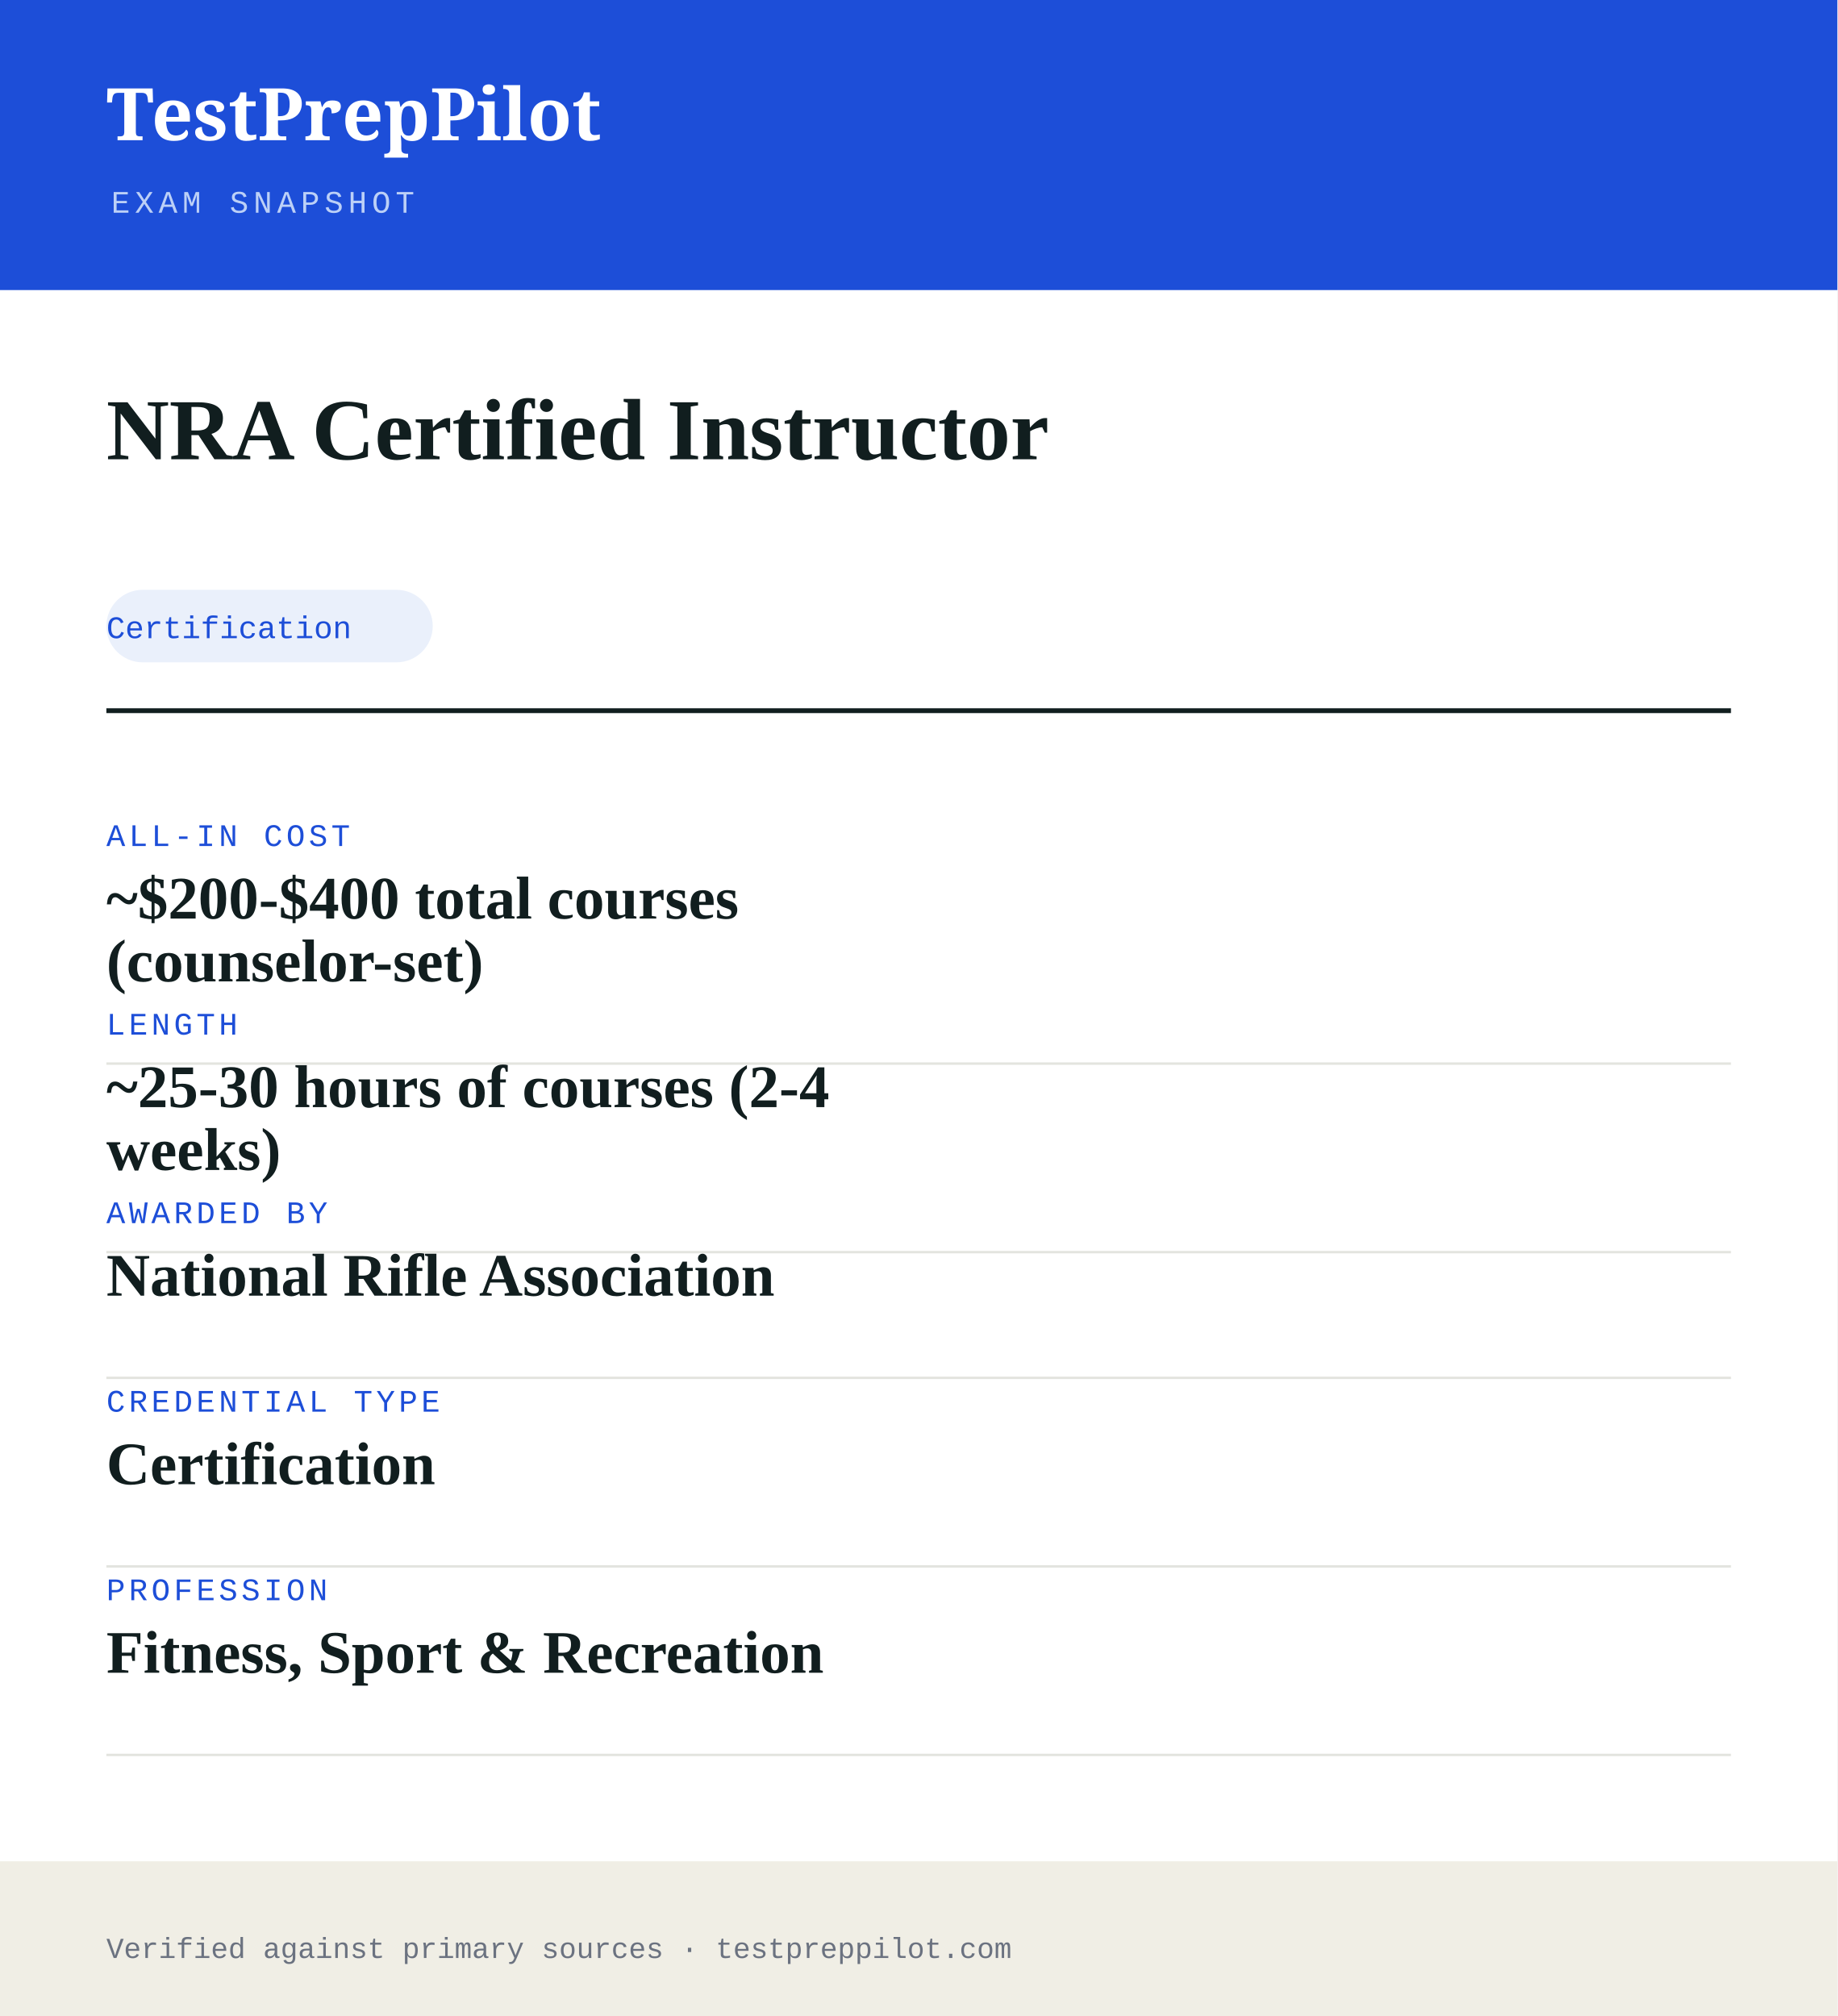
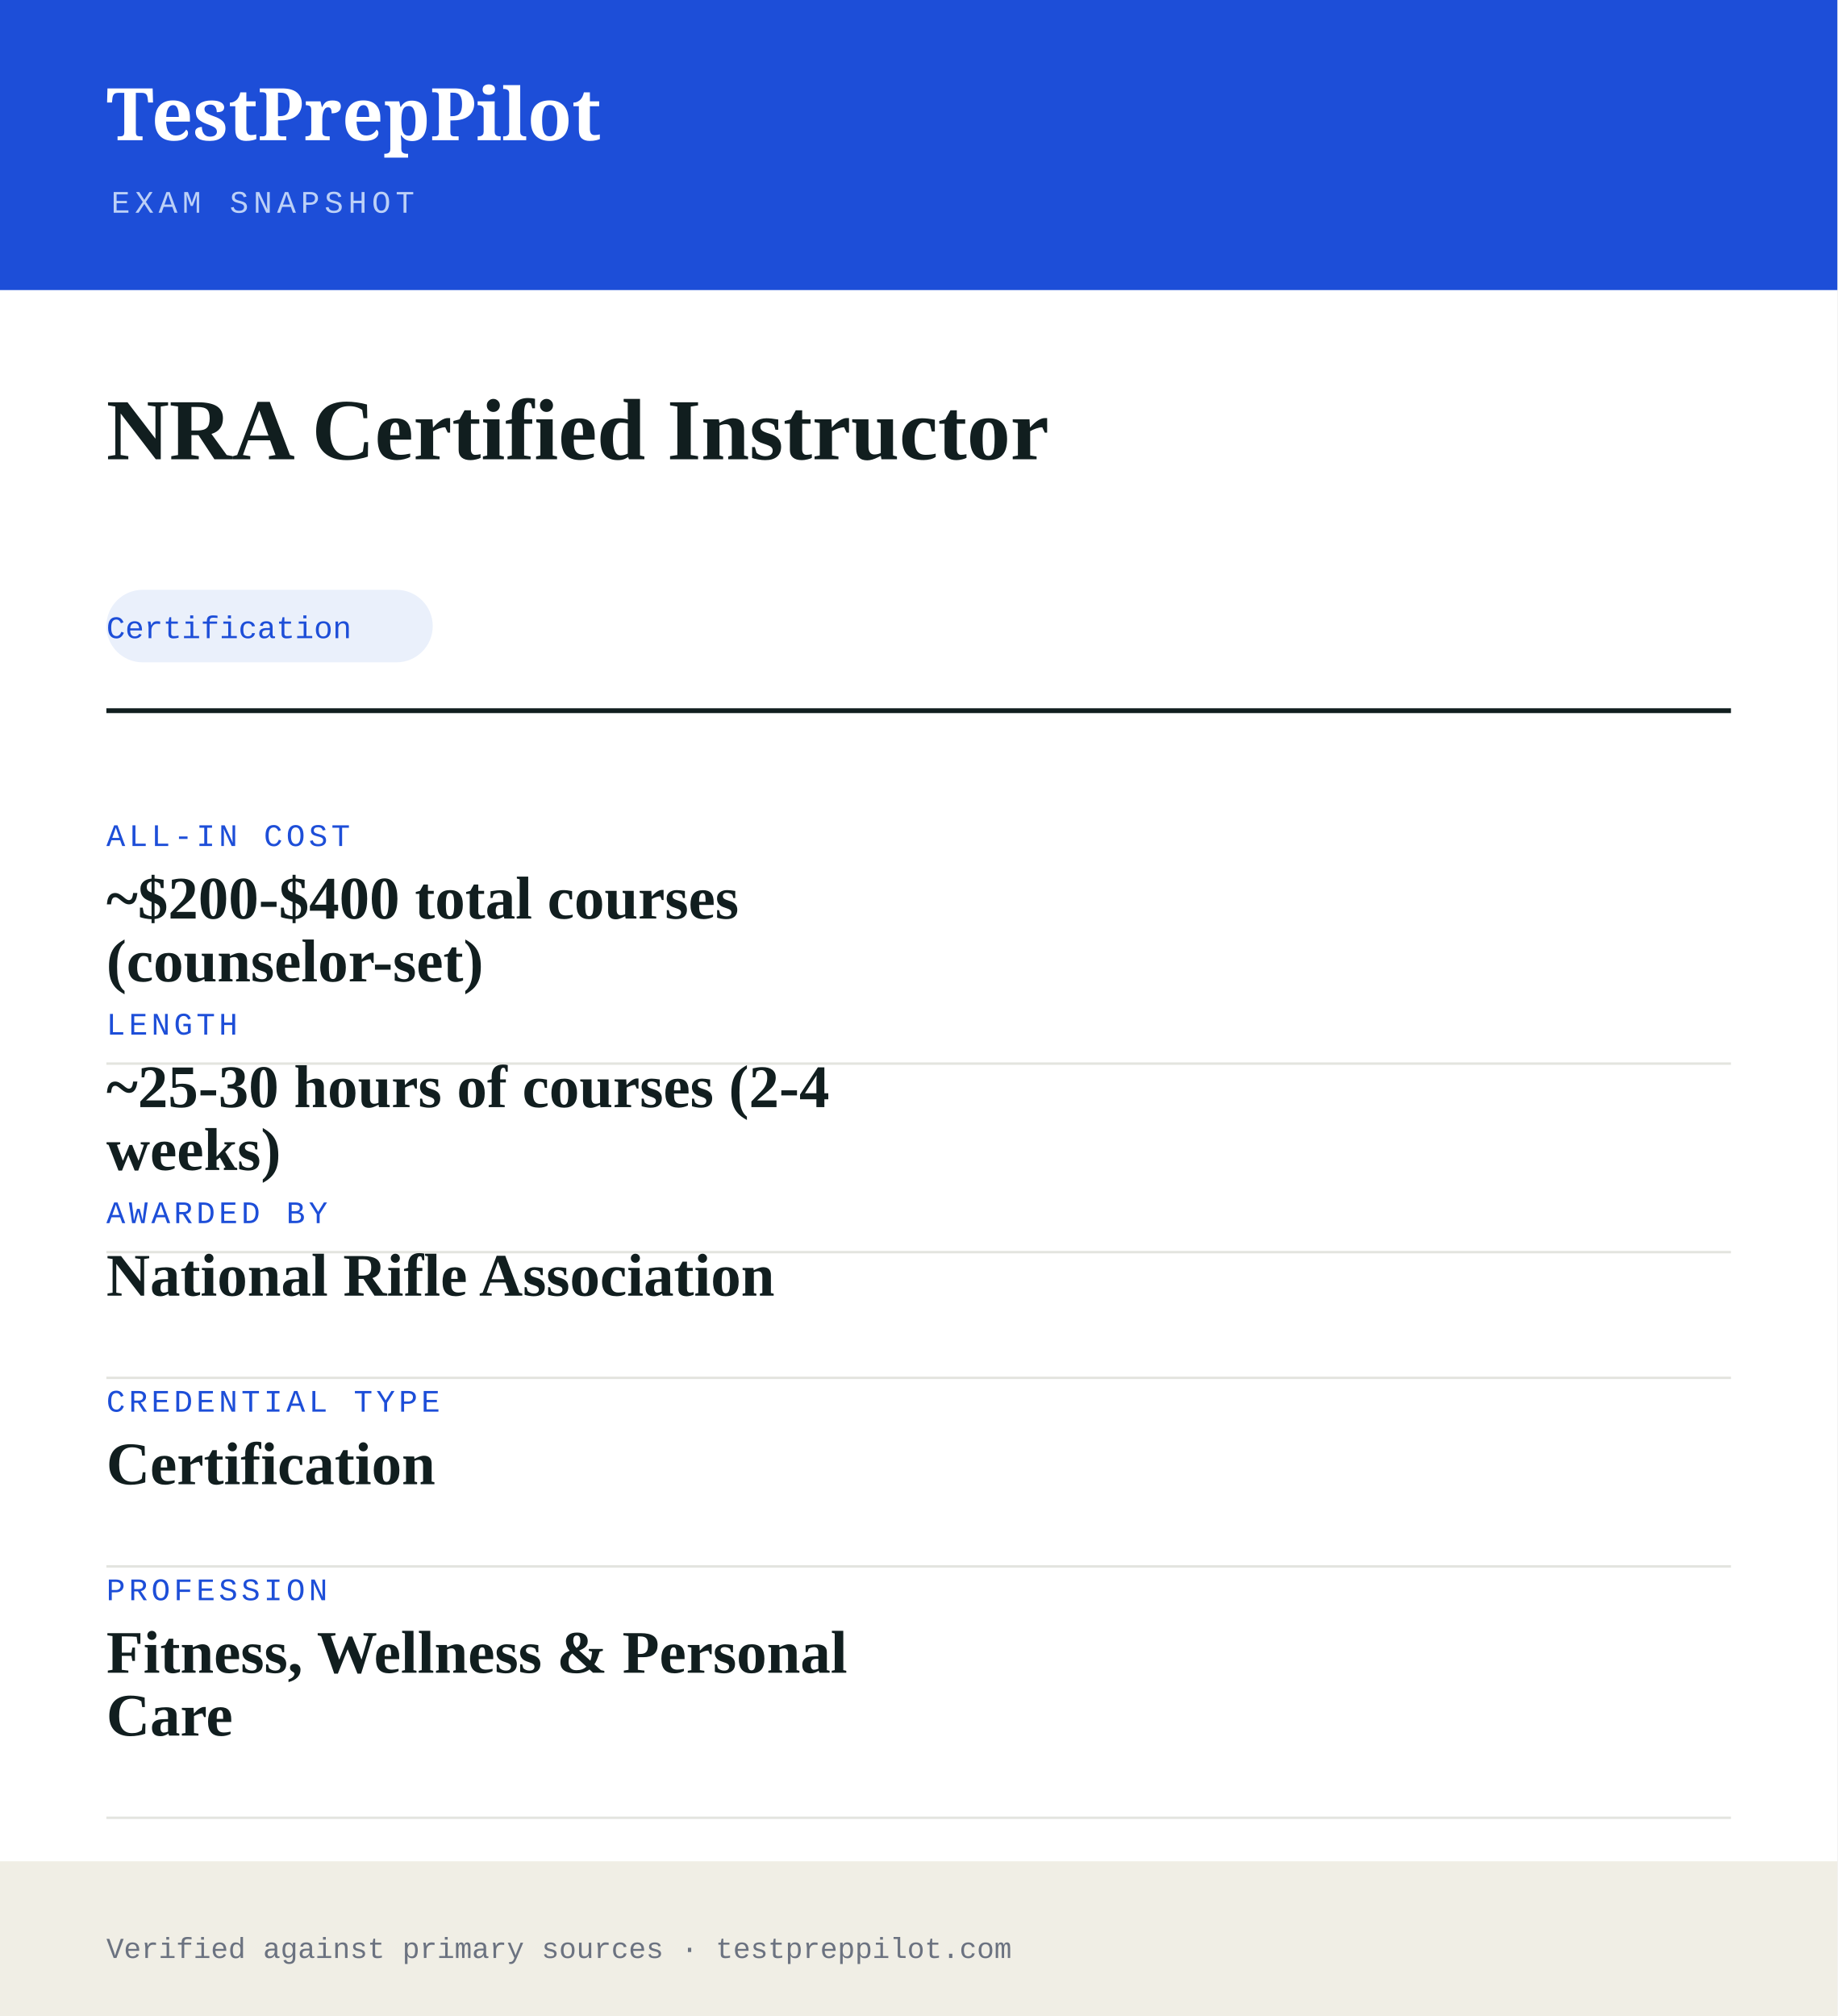
<svg xmlns="http://www.w3.org/2000/svg" width="760" height="834" viewBox="0 0 760 834" role="img" aria-label="NRA Certified Instructor — quick facts">
  <rect width="760" height="834" fill="#ffffff" />
  <rect width="760" height="120" fill="#1d4ed8" />
  <text x="44" y="58" font-family="Georgia, serif" font-size="30" font-weight="700" fill="#ffffff">TestPrepPilot</text>
  <text x="46" y="88" font-family="'Courier New', monospace" font-size="13" letter-spacing="2" fill="#bcd0f7">EXAM SNAPSHOT</text>
  <text x="44" y="190" font-family="Georgia, 'Times New Roman', serif" font-size="36" font-weight="700" fill="#111e1f">NRA Certified Instructor</text>
  <rect x="44" y="244" width="135" height="30" rx="15" fill="#eaf0fb" />
  <text x="44" y="264" font-family="'Courier New', monospace" font-size="13" fill="#1d4ed8">Certification</text>
  <line x1="44" y1="294" x2="716" y2="294" stroke="#111e1f" stroke-width="2" />
  <text x="44" y="350" font-family="'Courier New', monospace" font-size="13" letter-spacing="1.5" fill="#1d4ed8">ALL-IN COST</text>
  <text x="44" y="380" font-family="Georgia, 'Times New Roman', serif" font-size="25" font-weight="700" fill="#111e1f">~$200-$400 total courses</text>
  <text x="44" y="406" font-family="Georgia, 'Times New Roman', serif" font-size="25" font-weight="700" fill="#111e1f">(counselor-set)</text>
  <line x1="44" y1="440" x2="716" y2="440" stroke="#e3e4df" stroke-width="1" />
  <text x="44" y="428" font-family="'Courier New', monospace" font-size="13" letter-spacing="1.5" fill="#1d4ed8">LENGTH</text>
  <text x="44" y="458" font-family="Georgia, 'Times New Roman', serif" font-size="25" font-weight="700" fill="#111e1f">~25-30 hours of courses (2-4</text>
  <text x="44" y="484" font-family="Georgia, 'Times New Roman', serif" font-size="25" font-weight="700" fill="#111e1f">weeks)</text>
  <line x1="44" y1="518" x2="716" y2="518" stroke="#e3e4df" stroke-width="1" />
  <text x="44" y="506" font-family="'Courier New', monospace" font-size="13" letter-spacing="1.5" fill="#1d4ed8">AWARDED BY</text>
  <text x="44" y="536" font-family="Georgia, 'Times New Roman', serif" font-size="25" font-weight="700" fill="#111e1f">National Rifle Association</text>
  <line x1="44" y1="570" x2="716" y2="570" stroke="#e3e4df" stroke-width="1" />
  <text x="44" y="584" font-family="'Courier New', monospace" font-size="13" letter-spacing="1.5" fill="#1d4ed8">CREDENTIAL TYPE</text>
  <text x="44" y="614" font-family="Georgia, 'Times New Roman', serif" font-size="25" font-weight="700" fill="#111e1f">Certification</text>
  <line x1="44" y1="648" x2="716" y2="648" stroke="#e3e4df" stroke-width="1" />
  <text x="44" y="662" font-family="'Courier New', monospace" font-size="13" letter-spacing="1.5" fill="#1d4ed8">PROFESSION</text>
-   <text x="44" y="692" font-family="Georgia, 'Times New Roman', serif" font-size="25" font-weight="700" fill="#111e1f">Fitness, Sport &amp; Recreation</text>
-   <line x1="44" y1="726" x2="716" y2="726" stroke="#e3e4df" stroke-width="1" />
+   <text x="44" y="692" font-family="Georgia, 'Times New Roman', serif" font-size="25" font-weight="700" fill="#111e1f">Fitness, Wellness &amp; Personal</text>
+   <text x="44" y="718" font-family="Georgia, 'Times New Roman', serif" font-size="25" font-weight="700" fill="#111e1f">Care</text>
+   <line x1="44" y1="752" x2="716" y2="752" stroke="#e3e4df" stroke-width="1" />
  <rect x="0" y="770" width="760" height="64" fill="#f0eee5" />
  <text x="44" y="810" font-family="'Courier New', monospace" font-size="12" fill="#6b7280">Verified against primary sources · testpreppilot.com</text>
</svg>
